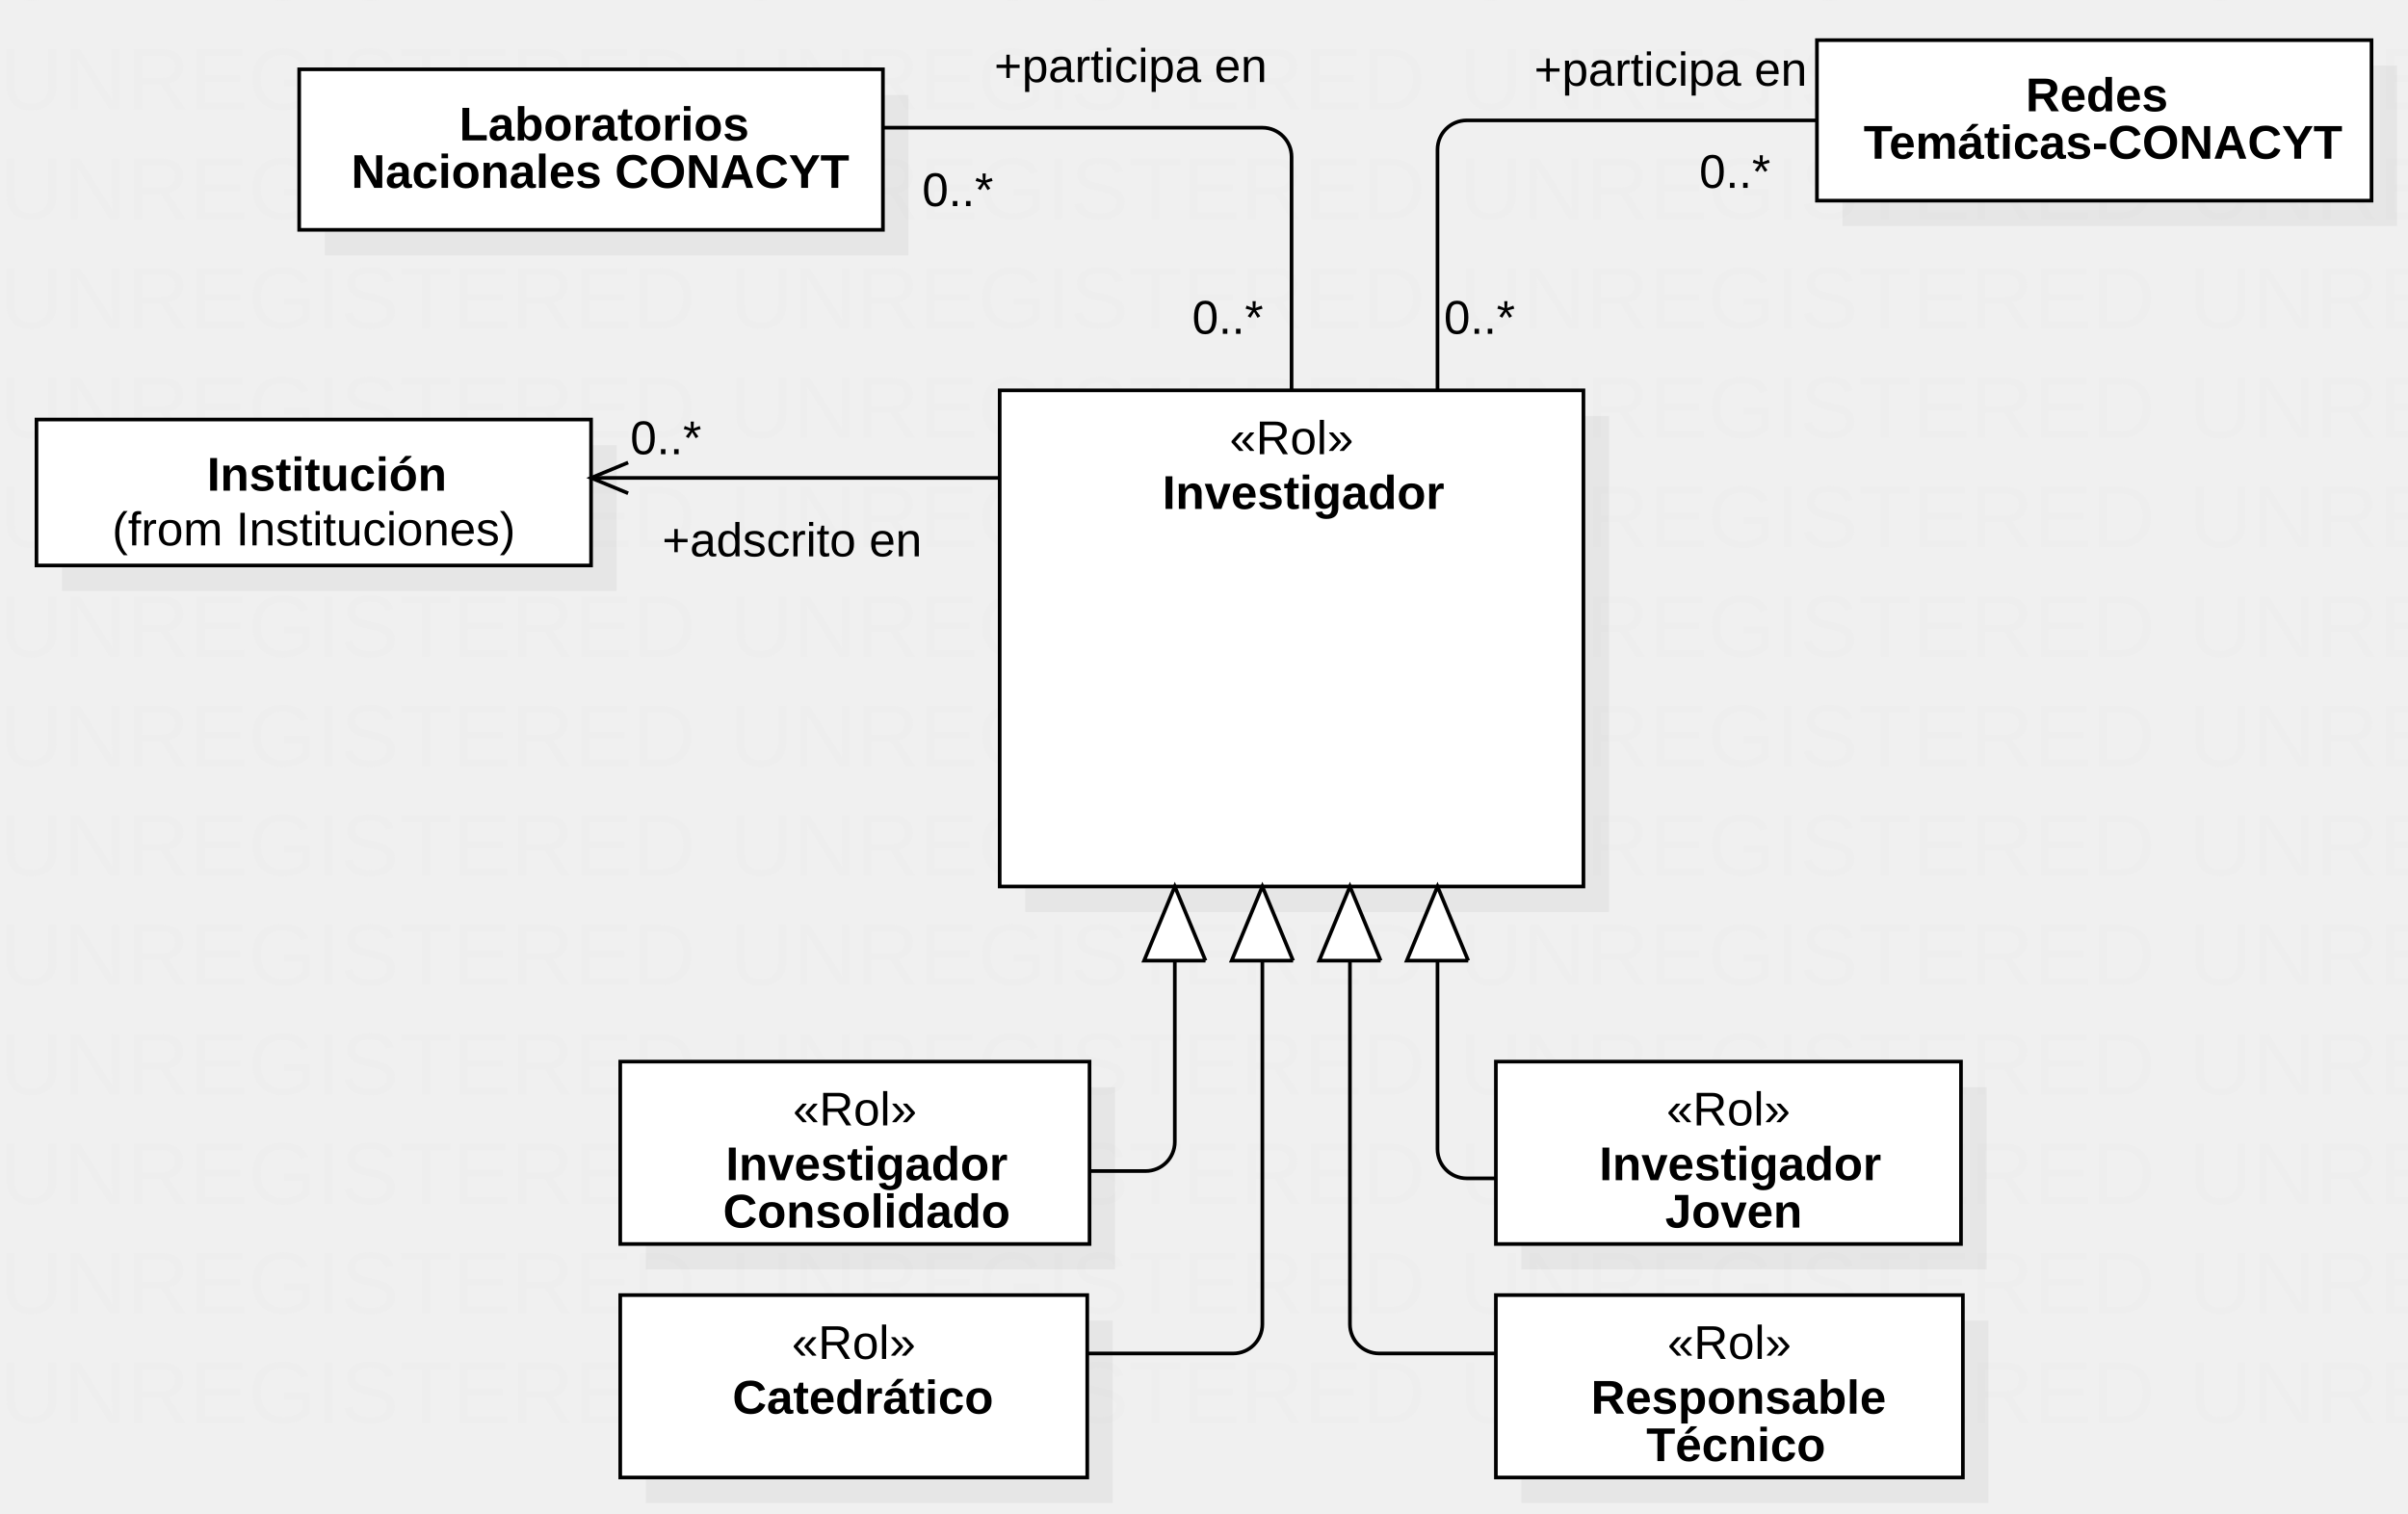
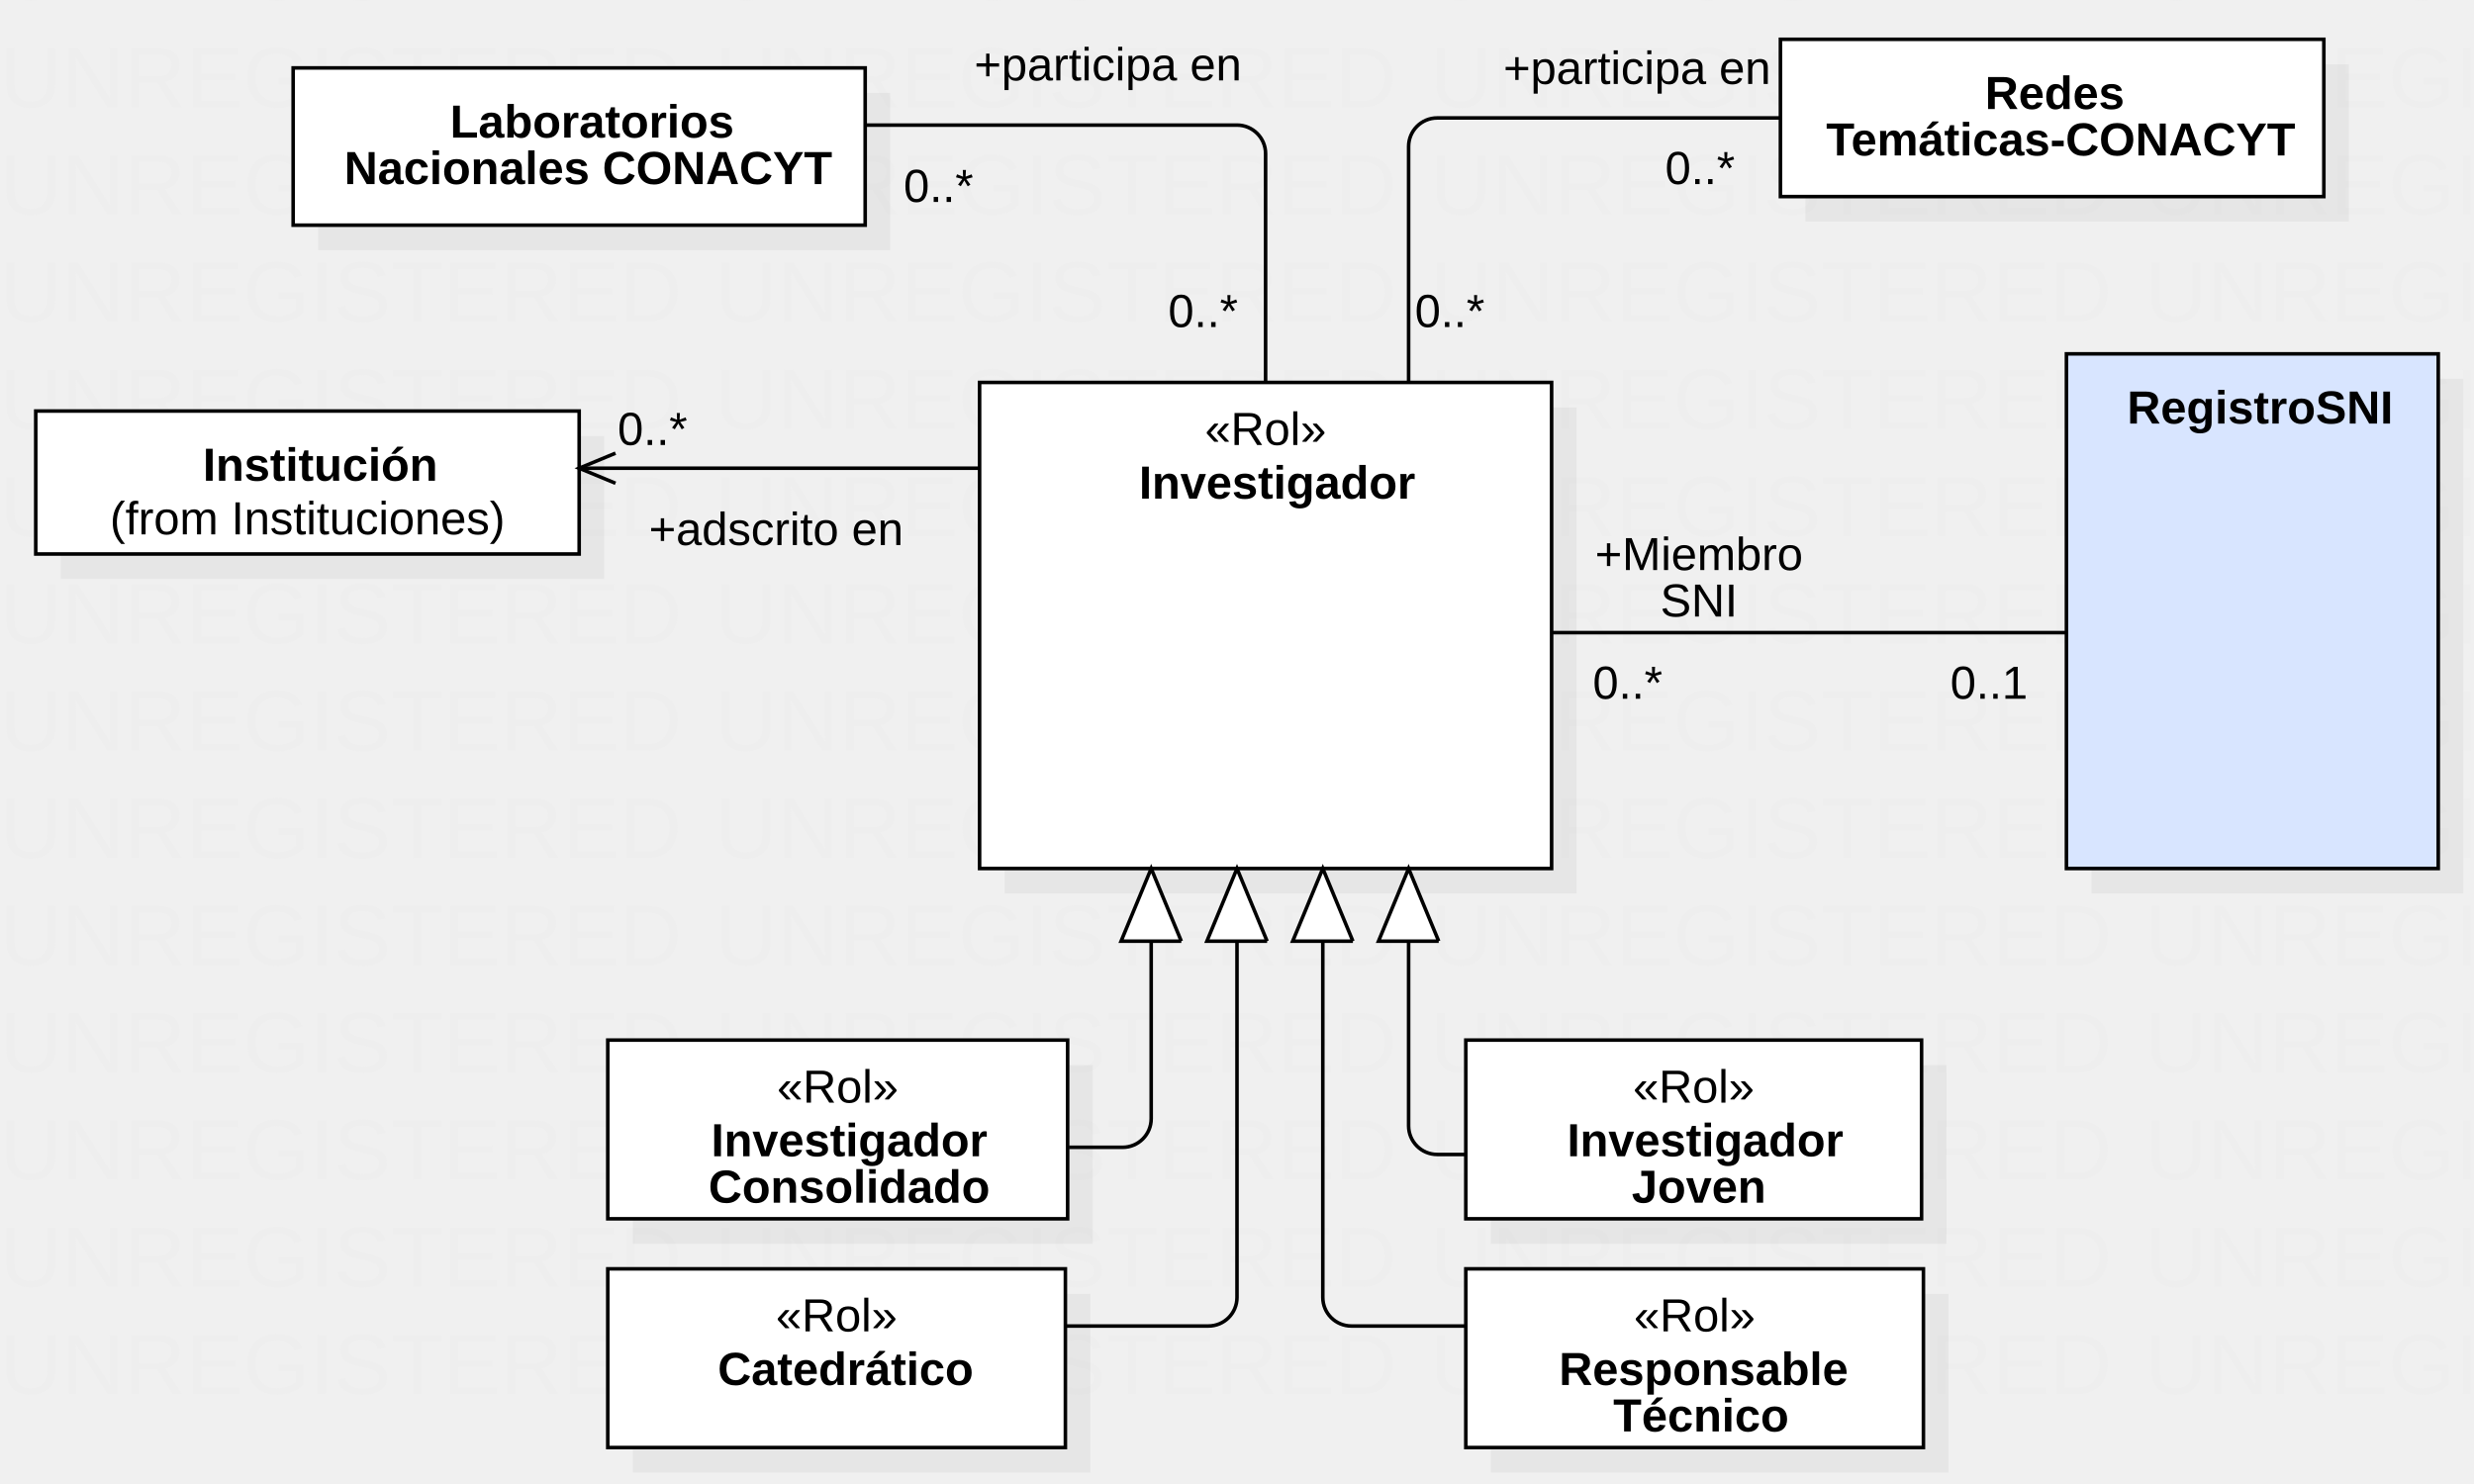
- <svg xmlns="http://www.w3.org/2000/svg" version="1.1" width="660" height="415">
+ <svg xmlns="http://www.w3.org/2000/svg" version="1.1" width="692" height="415">
  <defs />
  <g>
    <text fill="#eeeeee" stroke="none" font-family="Arial" font-size="24px" font-style="normal" font-weight="normal" text-decoration="none" x="0" y="0">UNREGISTERED</text>
    <text fill="#eeeeee" stroke="none" font-family="Arial" font-size="24px" font-style="normal" font-weight="normal" text-decoration="none" x="0" y="30">UNREGISTERED</text>
    <text fill="#eeeeee" stroke="none" font-family="Arial" font-size="24px" font-style="normal" font-weight="normal" text-decoration="none" x="0" y="60">UNREGISTERED</text>
    <text fill="#eeeeee" stroke="none" font-family="Arial" font-size="24px" font-style="normal" font-weight="normal" text-decoration="none" x="0" y="90">UNREGISTERED</text>
    <text fill="#eeeeee" stroke="none" font-family="Arial" font-size="24px" font-style="normal" font-weight="normal" text-decoration="none" x="0" y="120">UNREGISTERED</text>
    <text fill="#eeeeee" stroke="none" font-family="Arial" font-size="24px" font-style="normal" font-weight="normal" text-decoration="none" x="0" y="150">UNREGISTERED</text>
    <text fill="#eeeeee" stroke="none" font-family="Arial" font-size="24px" font-style="normal" font-weight="normal" text-decoration="none" x="0" y="180">UNREGISTERED</text>
    <text fill="#eeeeee" stroke="none" font-family="Arial" font-size="24px" font-style="normal" font-weight="normal" text-decoration="none" x="0" y="210">UNREGISTERED</text>
    <text fill="#eeeeee" stroke="none" font-family="Arial" font-size="24px" font-style="normal" font-weight="normal" text-decoration="none" x="0" y="240">UNREGISTERED</text>
    <text fill="#eeeeee" stroke="none" font-family="Arial" font-size="24px" font-style="normal" font-weight="normal" text-decoration="none" x="0" y="270">UNREGISTERED</text>
    <text fill="#eeeeee" stroke="none" font-family="Arial" font-size="24px" font-style="normal" font-weight="normal" text-decoration="none" x="0" y="300">UNREGISTERED</text>
    <text fill="#eeeeee" stroke="none" font-family="Arial" font-size="24px" font-style="normal" font-weight="normal" text-decoration="none" x="0" y="330">UNREGISTERED</text>
    <text fill="#eeeeee" stroke="none" font-family="Arial" font-size="24px" font-style="normal" font-weight="normal" text-decoration="none" x="0" y="360">UNREGISTERED</text>
    <text fill="#eeeeee" stroke="none" font-family="Arial" font-size="24px" font-style="normal" font-weight="normal" text-decoration="none" x="0" y="390">UNREGISTERED</text>
    <text fill="#eeeeee" stroke="none" font-family="Arial" font-size="24px" font-style="normal" font-weight="normal" text-decoration="none" x="200" y="0">UNREGISTERED</text>
    <text fill="#eeeeee" stroke="none" font-family="Arial" font-size="24px" font-style="normal" font-weight="normal" text-decoration="none" x="200" y="30">UNREGISTERED</text>
    <text fill="#eeeeee" stroke="none" font-family="Arial" font-size="24px" font-style="normal" font-weight="normal" text-decoration="none" x="200" y="60">UNREGISTERED</text>
    <text fill="#eeeeee" stroke="none" font-family="Arial" font-size="24px" font-style="normal" font-weight="normal" text-decoration="none" x="200" y="90">UNREGISTERED</text>
    <text fill="#eeeeee" stroke="none" font-family="Arial" font-size="24px" font-style="normal" font-weight="normal" text-decoration="none" x="200" y="120">UNREGISTERED</text>
    <text fill="#eeeeee" stroke="none" font-family="Arial" font-size="24px" font-style="normal" font-weight="normal" text-decoration="none" x="200" y="150">UNREGISTERED</text>
    <text fill="#eeeeee" stroke="none" font-family="Arial" font-size="24px" font-style="normal" font-weight="normal" text-decoration="none" x="200" y="180">UNREGISTERED</text>
    <text fill="#eeeeee" stroke="none" font-family="Arial" font-size="24px" font-style="normal" font-weight="normal" text-decoration="none" x="200" y="210">UNREGISTERED</text>
    <text fill="#eeeeee" stroke="none" font-family="Arial" font-size="24px" font-style="normal" font-weight="normal" text-decoration="none" x="200" y="240">UNREGISTERED</text>
    <text fill="#eeeeee" stroke="none" font-family="Arial" font-size="24px" font-style="normal" font-weight="normal" text-decoration="none" x="200" y="270">UNREGISTERED</text>
    <text fill="#eeeeee" stroke="none" font-family="Arial" font-size="24px" font-style="normal" font-weight="normal" text-decoration="none" x="200" y="300">UNREGISTERED</text>
    <text fill="#eeeeee" stroke="none" font-family="Arial" font-size="24px" font-style="normal" font-weight="normal" text-decoration="none" x="200" y="330">UNREGISTERED</text>
    <text fill="#eeeeee" stroke="none" font-family="Arial" font-size="24px" font-style="normal" font-weight="normal" text-decoration="none" x="200" y="360">UNREGISTERED</text>
    <text fill="#eeeeee" stroke="none" font-family="Arial" font-size="24px" font-style="normal" font-weight="normal" text-decoration="none" x="200" y="390">UNREGISTERED</text>
    <text fill="#eeeeee" stroke="none" font-family="Arial" font-size="24px" font-style="normal" font-weight="normal" text-decoration="none" x="400" y="0">UNREGISTERED</text>
    <text fill="#eeeeee" stroke="none" font-family="Arial" font-size="24px" font-style="normal" font-weight="normal" text-decoration="none" x="400" y="30">UNREGISTERED</text>
    <text fill="#eeeeee" stroke="none" font-family="Arial" font-size="24px" font-style="normal" font-weight="normal" text-decoration="none" x="400" y="60">UNREGISTERED</text>
    <text fill="#eeeeee" stroke="none" font-family="Arial" font-size="24px" font-style="normal" font-weight="normal" text-decoration="none" x="400" y="90">UNREGISTERED</text>
    <text fill="#eeeeee" stroke="none" font-family="Arial" font-size="24px" font-style="normal" font-weight="normal" text-decoration="none" x="400" y="120">UNREGISTERED</text>
    <text fill="#eeeeee" stroke="none" font-family="Arial" font-size="24px" font-style="normal" font-weight="normal" text-decoration="none" x="400" y="150">UNREGISTERED</text>
    <text fill="#eeeeee" stroke="none" font-family="Arial" font-size="24px" font-style="normal" font-weight="normal" text-decoration="none" x="400" y="180">UNREGISTERED</text>
    <text fill="#eeeeee" stroke="none" font-family="Arial" font-size="24px" font-style="normal" font-weight="normal" text-decoration="none" x="400" y="210">UNREGISTERED</text>
    <text fill="#eeeeee" stroke="none" font-family="Arial" font-size="24px" font-style="normal" font-weight="normal" text-decoration="none" x="400" y="240">UNREGISTERED</text>
    <text fill="#eeeeee" stroke="none" font-family="Arial" font-size="24px" font-style="normal" font-weight="normal" text-decoration="none" x="400" y="270">UNREGISTERED</text>
    <text fill="#eeeeee" stroke="none" font-family="Arial" font-size="24px" font-style="normal" font-weight="normal" text-decoration="none" x="400" y="300">UNREGISTERED</text>
    <text fill="#eeeeee" stroke="none" font-family="Arial" font-size="24px" font-style="normal" font-weight="normal" text-decoration="none" x="400" y="330">UNREGISTERED</text>
    <text fill="#eeeeee" stroke="none" font-family="Arial" font-size="24px" font-style="normal" font-weight="normal" text-decoration="none" x="400" y="360">UNREGISTERED</text>
    <text fill="#eeeeee" stroke="none" font-family="Arial" font-size="24px" font-style="normal" font-weight="normal" text-decoration="none" x="400" y="390">UNREGISTERED</text>
    <text fill="#eeeeee" stroke="none" font-family="Arial" font-size="24px" font-style="normal" font-weight="normal" text-decoration="none" x="600" y="0">UNREGISTERED</text>
    <text fill="#eeeeee" stroke="none" font-family="Arial" font-size="24px" font-style="normal" font-weight="normal" text-decoration="none" x="600" y="30">UNREGISTERED</text>
    <text fill="#eeeeee" stroke="none" font-family="Arial" font-size="24px" font-style="normal" font-weight="normal" text-decoration="none" x="600" y="60">UNREGISTERED</text>
    <text fill="#eeeeee" stroke="none" font-family="Arial" font-size="24px" font-style="normal" font-weight="normal" text-decoration="none" x="600" y="90">UNREGISTERED</text>
    <text fill="#eeeeee" stroke="none" font-family="Arial" font-size="24px" font-style="normal" font-weight="normal" text-decoration="none" x="600" y="120">UNREGISTERED</text>
    <text fill="#eeeeee" stroke="none" font-family="Arial" font-size="24px" font-style="normal" font-weight="normal" text-decoration="none" x="600" y="150">UNREGISTERED</text>
    <text fill="#eeeeee" stroke="none" font-family="Arial" font-size="24px" font-style="normal" font-weight="normal" text-decoration="none" x="600" y="180">UNREGISTERED</text>
    <text fill="#eeeeee" stroke="none" font-family="Arial" font-size="24px" font-style="normal" font-weight="normal" text-decoration="none" x="600" y="210">UNREGISTERED</text>
    <text fill="#eeeeee" stroke="none" font-family="Arial" font-size="24px" font-style="normal" font-weight="normal" text-decoration="none" x="600" y="240">UNREGISTERED</text>
    <text fill="#eeeeee" stroke="none" font-family="Arial" font-size="24px" font-style="normal" font-weight="normal" text-decoration="none" x="600" y="270">UNREGISTERED</text>
    <text fill="#eeeeee" stroke="none" font-family="Arial" font-size="24px" font-style="normal" font-weight="normal" text-decoration="none" x="600" y="300">UNREGISTERED</text>
    <text fill="#eeeeee" stroke="none" font-family="Arial" font-size="24px" font-style="normal" font-weight="normal" text-decoration="none" x="600" y="330">UNREGISTERED</text>
    <text fill="#eeeeee" stroke="none" font-family="Arial" font-size="24px" font-style="normal" font-weight="normal" text-decoration="none" x="600" y="360">UNREGISTERED</text>
    <text fill="#eeeeee" stroke="none" font-family="Arial" font-size="24px" font-style="normal" font-weight="normal" text-decoration="none" x="600" y="390">UNREGISTERED</text>
    <g transform="translate(-14,-69) scale(1,1)">
      <rect fill="#C0C0C0" stroke="none" x="295" y="183" width="160" height="136" opacity="0.2" />
    </g>
    <g transform="translate(-14,-69) scale(1,1)">
      <rect fill="#ffffff" stroke="none" x="288" y="176" width="160" height="136" />
    </g>
    <g transform="translate(-14,-69) scale(1,1)">
      <path fill="none" stroke="#000000" d="M 288 176 L 448 176 L 448 312 L 288 312 L 288 176 Z Z" stroke-miterlimit="10" />
    </g>
    <g transform="translate(-14,-69) scale(1,1)">
      <g>
        <path fill="none" stroke="none" />
        <text fill="#000000" stroke="none" font-family="Arial" font-size="13px" font-style="normal" font-weight="normal" text-decoration="none" x="351.017" y="193.5">«Rol»</text>
      </g>
    </g>
    <g transform="translate(-14,-69) scale(1,1)">
      <g>
        <path fill="none" stroke="none" />
        <text fill="#000000" stroke="none" font-family="Arial" font-size="13px" font-style="normal" font-weight="bold" text-decoration="none" x="332.59" y="208.5">Investigador</text>
      </g>
    </g>
    <g transform="translate(-14,-69) scale(1,1)">
      <rect fill="#C0C0C0" stroke="none" x="191" y="367" width="128.625" height="50" opacity="0.2" />
    </g>
    <g transform="translate(-14,-69) scale(1,1)">
      <rect fill="#ffffff" stroke="none" x="184" y="360" width="128.625" height="50" />
    </g>
    <g transform="translate(-14,-69) scale(1,1)">
      <path fill="none" stroke="#000000" d="M 184 360 L 312.625 360 L 312.625 410 L 184 410 L 184 360 Z Z" stroke-miterlimit="10" />
    </g>
    <g transform="translate(-14,-69) scale(1,1)">
      <g>
        <path fill="none" stroke="none" />
        <text fill="#000000" stroke="none" font-family="Arial" font-size="13px" font-style="normal" font-weight="normal" text-decoration="none" x="231.329" y="377.5">«Rol»</text>
      </g>
    </g>
    <g transform="translate(-14,-69) scale(1,1)">
      <g>
        <path fill="none" stroke="none" />
        <text fill="#000000" stroke="none" font-family="Arial" font-size="13px" font-style="normal" font-weight="bold" text-decoration="none" x="212.902" y="392.5">Investigador</text>
        <text fill="#000000" stroke="none" font-family="Arial" font-size="13px" font-style="normal" font-weight="bold" text-decoration="none" x="212.175" y="405.5">Consolidado</text>
      </g>
    </g>
    <g transform="translate(-14,-69) scale(1,1)">
      <rect fill="#C0C0C0" stroke="none" x="431" y="367" width="127.479" height="50" opacity="0.2" />
    </g>
    <g transform="translate(-14,-69) scale(1,1)">
      <rect fill="#ffffff" stroke="none" x="424" y="360" width="127.479" height="50" />
    </g>
    <g transform="translate(-14,-69) scale(1,1)">
      <path fill="none" stroke="#000000" d="M 424 360 L 551.479 360 L 551.479 410 L 424 410 L 424 360 Z Z" stroke-miterlimit="10" />
    </g>
    <g transform="translate(-14,-69) scale(1,1)">
      <g>
        <path fill="none" stroke="none" />
        <text fill="#000000" stroke="none" font-family="Arial" font-size="13px" font-style="normal" font-weight="normal" text-decoration="none" x="470.756" y="377.5">«Rol»</text>
      </g>
    </g>
    <g transform="translate(-14,-69) scale(1,1)">
      <g>
        <path fill="none" stroke="none" />
        <text fill="#000000" stroke="none" font-family="Arial" font-size="13px" font-style="normal" font-weight="bold" text-decoration="none" x="452.329" y="392.5">Investigador</text>
        <text fill="#000000" stroke="none" font-family="Arial" font-size="13px" font-style="normal" font-weight="bold" text-decoration="none" x="470.395" y="405.5">Joven</text>
      </g>
    </g>
    <g transform="translate(-14,-69) scale(1,1)">
      <path fill="none" stroke="#000000" d="M 313 390 L 328 390 M 328 390 A 8 8 0 0 0 336 382 L 336 312" stroke-miterlimit="10" />
    </g>
    <g transform="translate(-14,-69) scale(1,1)">
      <path fill="#FFFFFF" stroke="none" d="M 344.419 332.325 L 336 312 L 327.581 332.325" />
    </g>
    <g transform="translate(-14,-69) scale(1,1)">
      <path fill="none" stroke="#000000" d="M 344.419 332.325 L 336 312 L 327.581 332.325 L 344.419 332.325" stroke-miterlimit="10" />
    </g>
    <g transform="translate(-14,-69) scale(1,1)">
      <path fill="none" stroke="#000000" d="M 424 392 L 416 392 M 416 392 A 8 8 0 0 1 408 384 L 408 312" stroke-miterlimit="10" />
    </g>
    <g transform="translate(-14,-69) scale(1,1)">
      <path fill="#FFFFFF" stroke="none" d="M 416.419 332.325 L 408 312 L 399.581 332.325" />
    </g>
    <g transform="translate(-14,-69) scale(1,1)">
      <path fill="none" stroke="#000000" d="M 416.419 332.325 L 408 312 L 399.581 332.325 L 416.419 332.325" stroke-miterlimit="10" />
    </g>
    <g transform="translate(-14,-69) scale(1,1)">
      <rect fill="#C0C0C0" stroke="none" x="431" y="431" width="128" height="50" opacity="0.2" />
    </g>
    <g transform="translate(-14,-69) scale(1,1)">
      <rect fill="#ffffff" stroke="none" x="424" y="424" width="128" height="50" />
    </g>
    <g transform="translate(-14,-69) scale(1,1)">
      <path fill="none" stroke="#000000" d="M 424 424 L 552 424 L 552 474 L 424 474 L 424 424 Z Z" stroke-miterlimit="10" />
    </g>
    <g transform="translate(-14,-69) scale(1,1)">
      <g>
        <path fill="none" stroke="none" />
        <text fill="#000000" stroke="none" font-family="Arial" font-size="13px" font-style="normal" font-weight="normal" text-decoration="none" x="471.017" y="441.5">«Rol»</text>
      </g>
    </g>
    <g transform="translate(-14,-69) scale(1,1)">
      <g>
        <path fill="none" stroke="none" />
        <text fill="#000000" stroke="none" font-family="Arial" font-size="13px" font-style="normal" font-weight="bold" text-decoration="none" x="450.057" y="456.5">Responsable</text>
        <text fill="#000000" stroke="none" font-family="Arial" font-size="13px" font-style="normal" font-weight="bold" text-decoration="none" x="465.24" y="469.5">Técnico</text>
      </g>
    </g>
    <g transform="translate(-14,-69) scale(1,1)">
      <path fill="none" stroke="#000000" d="M 424 440 L 392 440 M 392 440 A 8 8 0 0 1 384 432 L 384 312" stroke-miterlimit="10" />
    </g>
    <g transform="translate(-14,-69) scale(1,1)">
      <path fill="#FFFFFF" stroke="none" d="M 392.419 332.325 L 384 312 L 375.581 332.325" />
    </g>
    <g transform="translate(-14,-69) scale(1,1)">
      <path fill="none" stroke="#000000" d="M 392.419 332.325 L 384 312 L 375.581 332.325 L 392.419 332.325" stroke-miterlimit="10" />
    </g>
    <g transform="translate(-14,-69) scale(1,1)">
      <rect fill="#C0C0C0" stroke="none" x="31" y="191" width="152" height="40" opacity="0.2" />
    </g>
    <g transform="translate(-14,-69) scale(1,1)">
      <rect fill="#ffffff" stroke="none" x="24" y="184" width="152" height="40" />
    </g>
    <g transform="translate(-14,-69) scale(1,1)">
      <path fill="none" stroke="#000000" d="M 24 184 L 176 184 L 176 224 L 24 224 L 24 184 Z Z" stroke-miterlimit="10" />
    </g>
    <g transform="translate(-14,-69) scale(1,1)">
      <g>
        <path fill="none" stroke="none" />
        <text fill="#000000" stroke="none" font-family="Arial" font-size="13px" font-style="normal" font-weight="bold" text-decoration="none" x="70.734" y="203.5">Institución</text>
      </g>
    </g>
    <g transform="translate(-14,-69) scale(1,1)">
      <g>
        <path fill="none" stroke="none" />
        <text fill="#000000" stroke="none" font-family="Arial" font-size="13px" font-style="normal" font-weight="normal" text-decoration="none" x="44.734" y="218.5">(from Instituciones)</text>
      </g>
    </g>
    <g transform="translate(-14,-69) scale(1,1)">
      <path fill="none" stroke="#000000" d="M 288 200 L 176 200" stroke-miterlimit="10" />
    </g>
    <g transform="translate(-14,-69) scale(1,1)">
      <path fill="none" stroke="#000000" d="M 186.163 195.79 L 176 200 L 186.163 204.21" stroke-miterlimit="10" />
    </g>
    <g transform="translate(-14,-69) scale(1,1)">
      <g>
        <path fill="none" stroke="none" />
        <text fill="#000000" stroke="none" font-family="Arial" font-size="13px" font-style="normal" font-weight="normal" text-decoration="none" x="195.5" y="221.5">+adscrito en</text>
      </g>
    </g>
    <g transform="translate(-14,-69) scale(1,1)">
      <g>
        <path fill="none" stroke="none" />
        <text fill="#000000" stroke="none" font-family="Arial" font-size="13px" font-style="normal" font-weight="normal" text-decoration="none" x="186.744" y="193.5">0..*</text>
      </g>
    </g>
    <g transform="translate(-14,-69) scale(1,1)">
      <rect fill="#C0C0C0" stroke="none" x="191" y="431" width="128" height="50" opacity="0.2" />
    </g>
    <g transform="translate(-14,-69) scale(1,1)">
      <rect fill="#ffffff" stroke="none" x="184" y="424" width="128" height="50" />
    </g>
    <g transform="translate(-14,-69) scale(1,1)">
      <path fill="none" stroke="#000000" d="M 184 424 L 312 424 L 312 474 L 184 474 L 184 424 Z Z" stroke-miterlimit="10" />
    </g>
    <g transform="translate(-14,-69) scale(1,1)">
      <g>
        <path fill="none" stroke="none" />
        <text fill="#000000" stroke="none" font-family="Arial" font-size="13px" font-style="normal" font-weight="normal" text-decoration="none" x="231.017" y="441.5">«Rol»</text>
      </g>
    </g>
    <g transform="translate(-14,-69) scale(1,1)">
      <g>
        <path fill="none" stroke="none" />
        <text fill="#000000" stroke="none" font-family="Arial" font-size="13px" font-style="normal" font-weight="bold" text-decoration="none" x="214.76" y="456.5">Catedrático</text>
      </g>
    </g>
    <g transform="translate(-14,-69) scale(1,1)">
      <path fill="none" stroke="#000000" d="M 312 440 L 352 440 M 352 440 A 8 8 0 0 0 360 432 L 360 312" stroke-miterlimit="10" />
    </g>
    <g transform="translate(-14,-69) scale(1,1)">
      <path fill="#FFFFFF" stroke="none" d="M 368.419 332.325 L 360 312 L 351.581 332.325" />
    </g>
    <g transform="translate(-14,-69) scale(1,1)">
      <path fill="none" stroke="#000000" d="M 368.419 332.325 L 360 312 L 351.581 332.325 L 368.419 332.325" stroke-miterlimit="10" />
    </g>
    <g transform="translate(-14,-69) scale(1,1)">
      <rect fill="#C0C0C0" stroke="none" x="519" y="87" width="152" height="44" opacity="0.2" />
    </g>
    <g transform="translate(-14,-69) scale(1,1)">
      <rect fill="#ffffff" stroke="none" x="512" y="80" width="152" height="44" />
    </g>
    <g transform="translate(-14,-69) scale(1,1)">
      <path fill="none" stroke="#000000" d="M 512 80 L 664 80 L 664 124 L 512 124 L 512 80 Z Z" stroke-miterlimit="10" />
    </g>
    <g transform="translate(-14,-69) scale(1,1)">
      <g>
        <path fill="none" stroke="none" />
        <text fill="#000000" stroke="none" font-family="Arial" font-size="13px" font-style="normal" font-weight="bold" text-decoration="none" x="569.211" y="99.5">Redes</text>
        <text fill="#000000" stroke="none" font-family="Arial" font-size="13px" font-style="normal" font-weight="bold" text-decoration="none" x="524.796" y="112.5">Temáticas-CONACYT</text>
      </g>
    </g>
    <g transform="translate(-14,-69) scale(1,1)">
      <rect fill="#C0C0C0" stroke="none" x="103" y="95" width="160" height="44" opacity="0.2" />
    </g>
    <g transform="translate(-14,-69) scale(1,1)">
      <rect fill="#ffffff" stroke="none" x="96" y="88" width="160" height="44" />
    </g>
    <g transform="translate(-14,-69) scale(1,1)">
      <path fill="none" stroke="#000000" d="M 96 88 L 256 88 L 256 132 L 96 132 L 96 88 Z Z" stroke-miterlimit="10" />
    </g>
    <g transform="translate(-14,-69) scale(1,1)">
      <g>
        <path fill="none" stroke="none" />
        <text fill="#000000" stroke="none" font-family="Arial" font-size="13px" font-style="normal" font-weight="bold" text-decoration="none" x="139.866" y="107.5">Laboratorios</text>
        <text fill="#000000" stroke="none" font-family="Arial" font-size="13px" font-style="normal" font-weight="bold" text-decoration="none" x="110.257" y="120.5">Nacionales CONACYT</text>
      </g>
    </g>
    <g transform="translate(-14,-69) scale(1,1)">
      <path fill="none" stroke="#000000" d="M 408 176 L 408 110 M 408 110 A 8 8 0 0 1 416 102 L 512 102" stroke-miterlimit="10" />
    </g>
    <g transform="translate(-14,-69) scale(1,1)">
      <g>
        <path fill="none" stroke="none" />
        <text fill="#000000" stroke="none" font-family="Arial" font-size="13px" font-style="normal" font-weight="normal" text-decoration="none" x="434.5" y="92.5">+participa en</text>
      </g>
    </g>
    <g transform="translate(-14,-69) scale(1,1)">
      <g>
        <path fill="none" stroke="none" />
        <text fill="#000000" stroke="none" font-family="Arial" font-size="13px" font-style="normal" font-weight="normal" text-decoration="none" x="409.744" y="160.5">0..*</text>
      </g>
    </g>
    <g transform="translate(-14,-69) scale(1,1)">
      <g>
        <path fill="none" stroke="none" />
        <text fill="#000000" stroke="none" font-family="Arial" font-size="13px" font-style="normal" font-weight="normal" text-decoration="none" x="479.744" y="120.5">0..*</text>
      </g>
    </g>
    <g transform="translate(-14,-69) scale(1,1)">
      <path fill="none" stroke="#000000" d="M 368 176 L 368 112 M 368 112 A 8 8 0 0 0 360 104 L 256 104" stroke-miterlimit="10" />
    </g>
    <g transform="translate(-14,-69) scale(1,1)">
      <g>
        <path fill="none" stroke="none" />
        <text fill="#000000" stroke="none" font-family="Arial" font-size="13px" font-style="normal" font-weight="normal" text-decoration="none" x="286.5" y="91.5">+participa en</text>
      </g>
    </g>
    <g transform="translate(-14,-69) scale(1,1)">
      <g>
        <path fill="none" stroke="none" />
        <text fill="#000000" stroke="none" font-family="Arial" font-size="13px" font-style="normal" font-weight="normal" text-decoration="none" x="340.744" y="160.5">0..*</text>
      </g>
    </g>
    <g transform="translate(-14,-69) scale(1,1)">
      <g>
        <path fill="none" stroke="none" />
        <text fill="#000000" stroke="none" font-family="Arial" font-size="13px" font-style="normal" font-weight="normal" text-decoration="none" x="266.744" y="125.5">0..*</text>
      </g>
    </g>
+     <g transform="translate(-14,-69) scale(1,1)">
+       <rect fill="#C0C0C0" stroke="none" x="599" y="175" width="104" height="144" opacity="0.2" />
+     </g>
+     <g transform="translate(-14,-69) scale(1,1)">
+       <rect fill="#d8e5ff" stroke="none" x="592" y="168" width="104" height="144" />
+     </g>
+     <g transform="translate(-14,-69) scale(1,1)">
+       <path fill="none" stroke="#000000" d="M 592 168 L 696 168 L 696 312 L 592 312 L 592 168 Z Z" stroke-miterlimit="10" />
+     </g>
+     <g transform="translate(-14,-69) scale(1,1)">
+       <g>
+         <path fill="none" stroke="none" />
+         <text fill="#000000" stroke="none" font-family="Arial" font-size="13px" font-style="normal" font-weight="bold" text-decoration="none" x="608.961" y="187.5">RegistroSNI</text>
+       </g>
+     </g>
+     <g transform="translate(-14,-69) scale(1,1)">
+       <path fill="none" stroke="#000000" d="M 448 246 L 592 246" stroke-miterlimit="10" />
+     </g>
+     <g transform="translate(-14,-69) scale(1,1)">
+       <g>
+         <path fill="none" stroke="none" />
+         <text fill="#000000" stroke="none" font-family="Arial" font-size="13px" font-style="normal" font-weight="normal" text-decoration="none" x="460.141" y="228.5">+Miembro</text>
+         <text fill="#000000" stroke="none" font-family="Arial" font-size="13px" font-style="normal" font-weight="normal" text-decoration="none" x="478.385" y="241.5">SNI</text>
+       </g>
+     </g>
+     <g transform="translate(-14,-69) scale(1,1)">
+       <g>
+         <path fill="none" stroke="none" />
+         <text fill="#000000" stroke="none" font-family="Arial" font-size="13px" font-style="normal" font-weight="normal" text-decoration="none" x="459.5" y="264.5">0..*</text>
+       </g>
+     </g>
+     <g transform="translate(-14,-69) scale(1,1)">
+       <g>
+         <path fill="none" stroke="none" />
+         <text fill="#000000" stroke="none" font-family="Arial" font-size="13px" font-style="normal" font-weight="normal" text-decoration="none" x="559.5" y="264.5">0..1</text>
+       </g>
+     </g>
  </g>
</svg>
